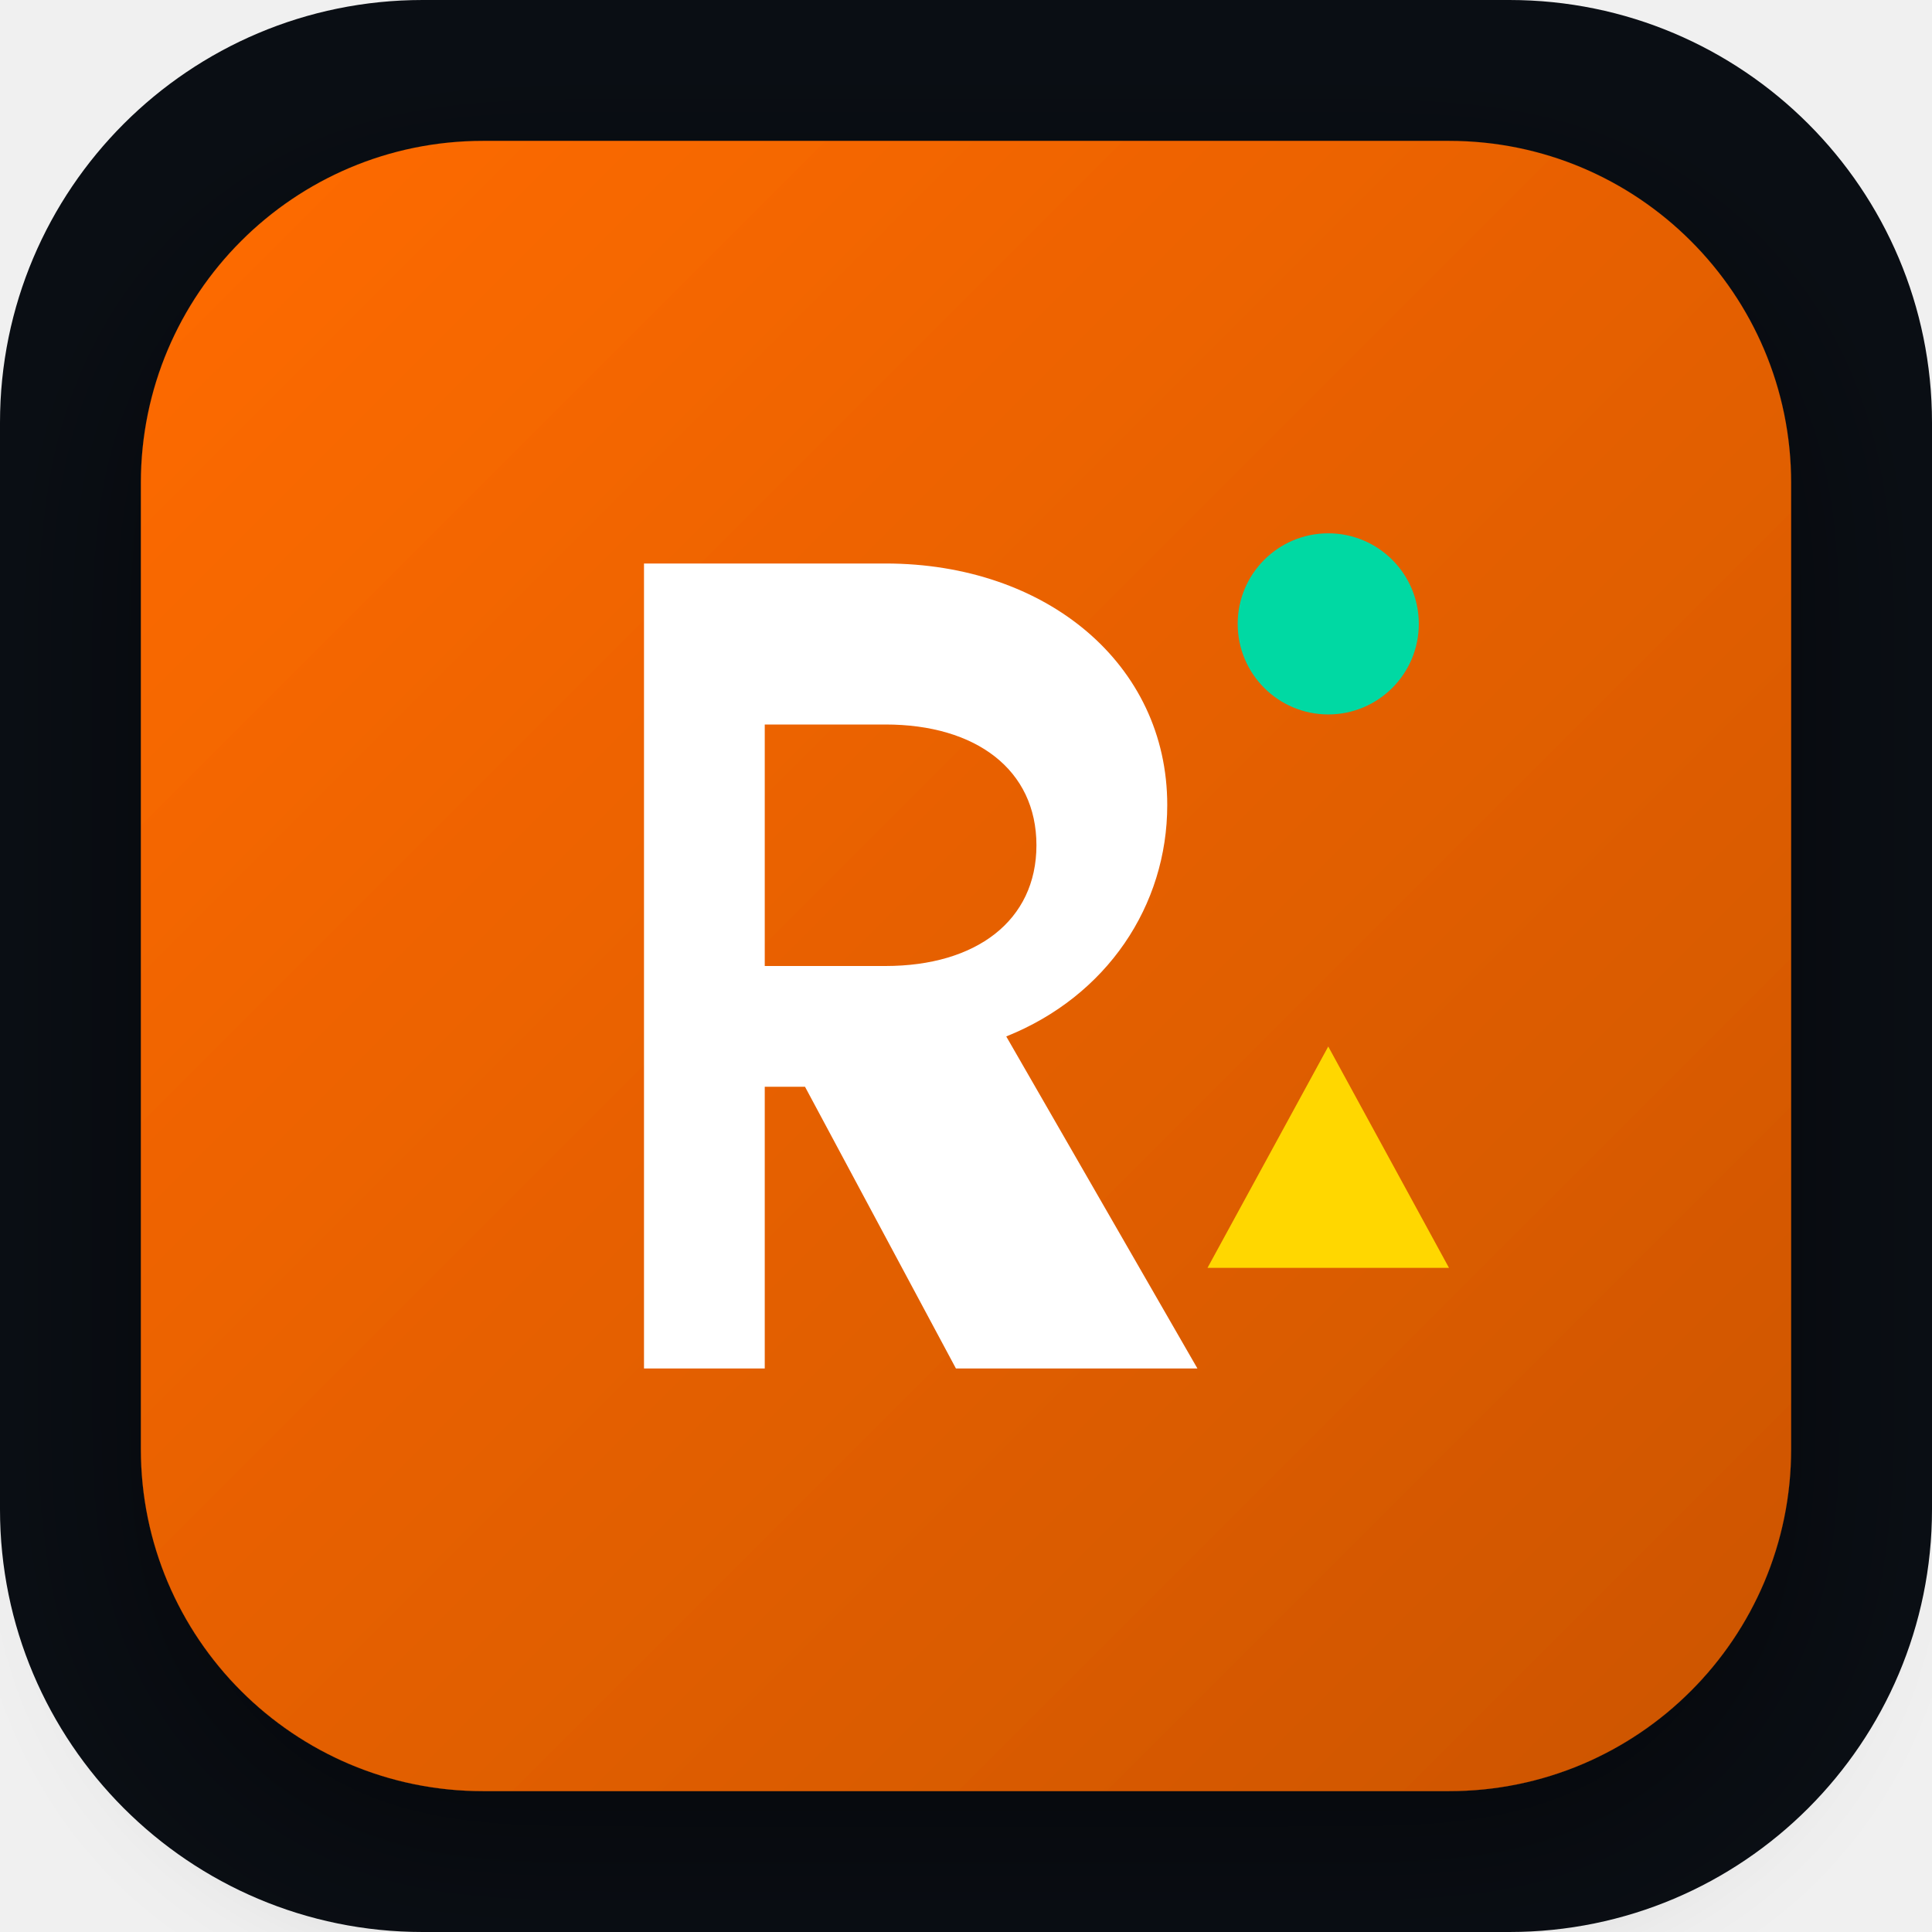
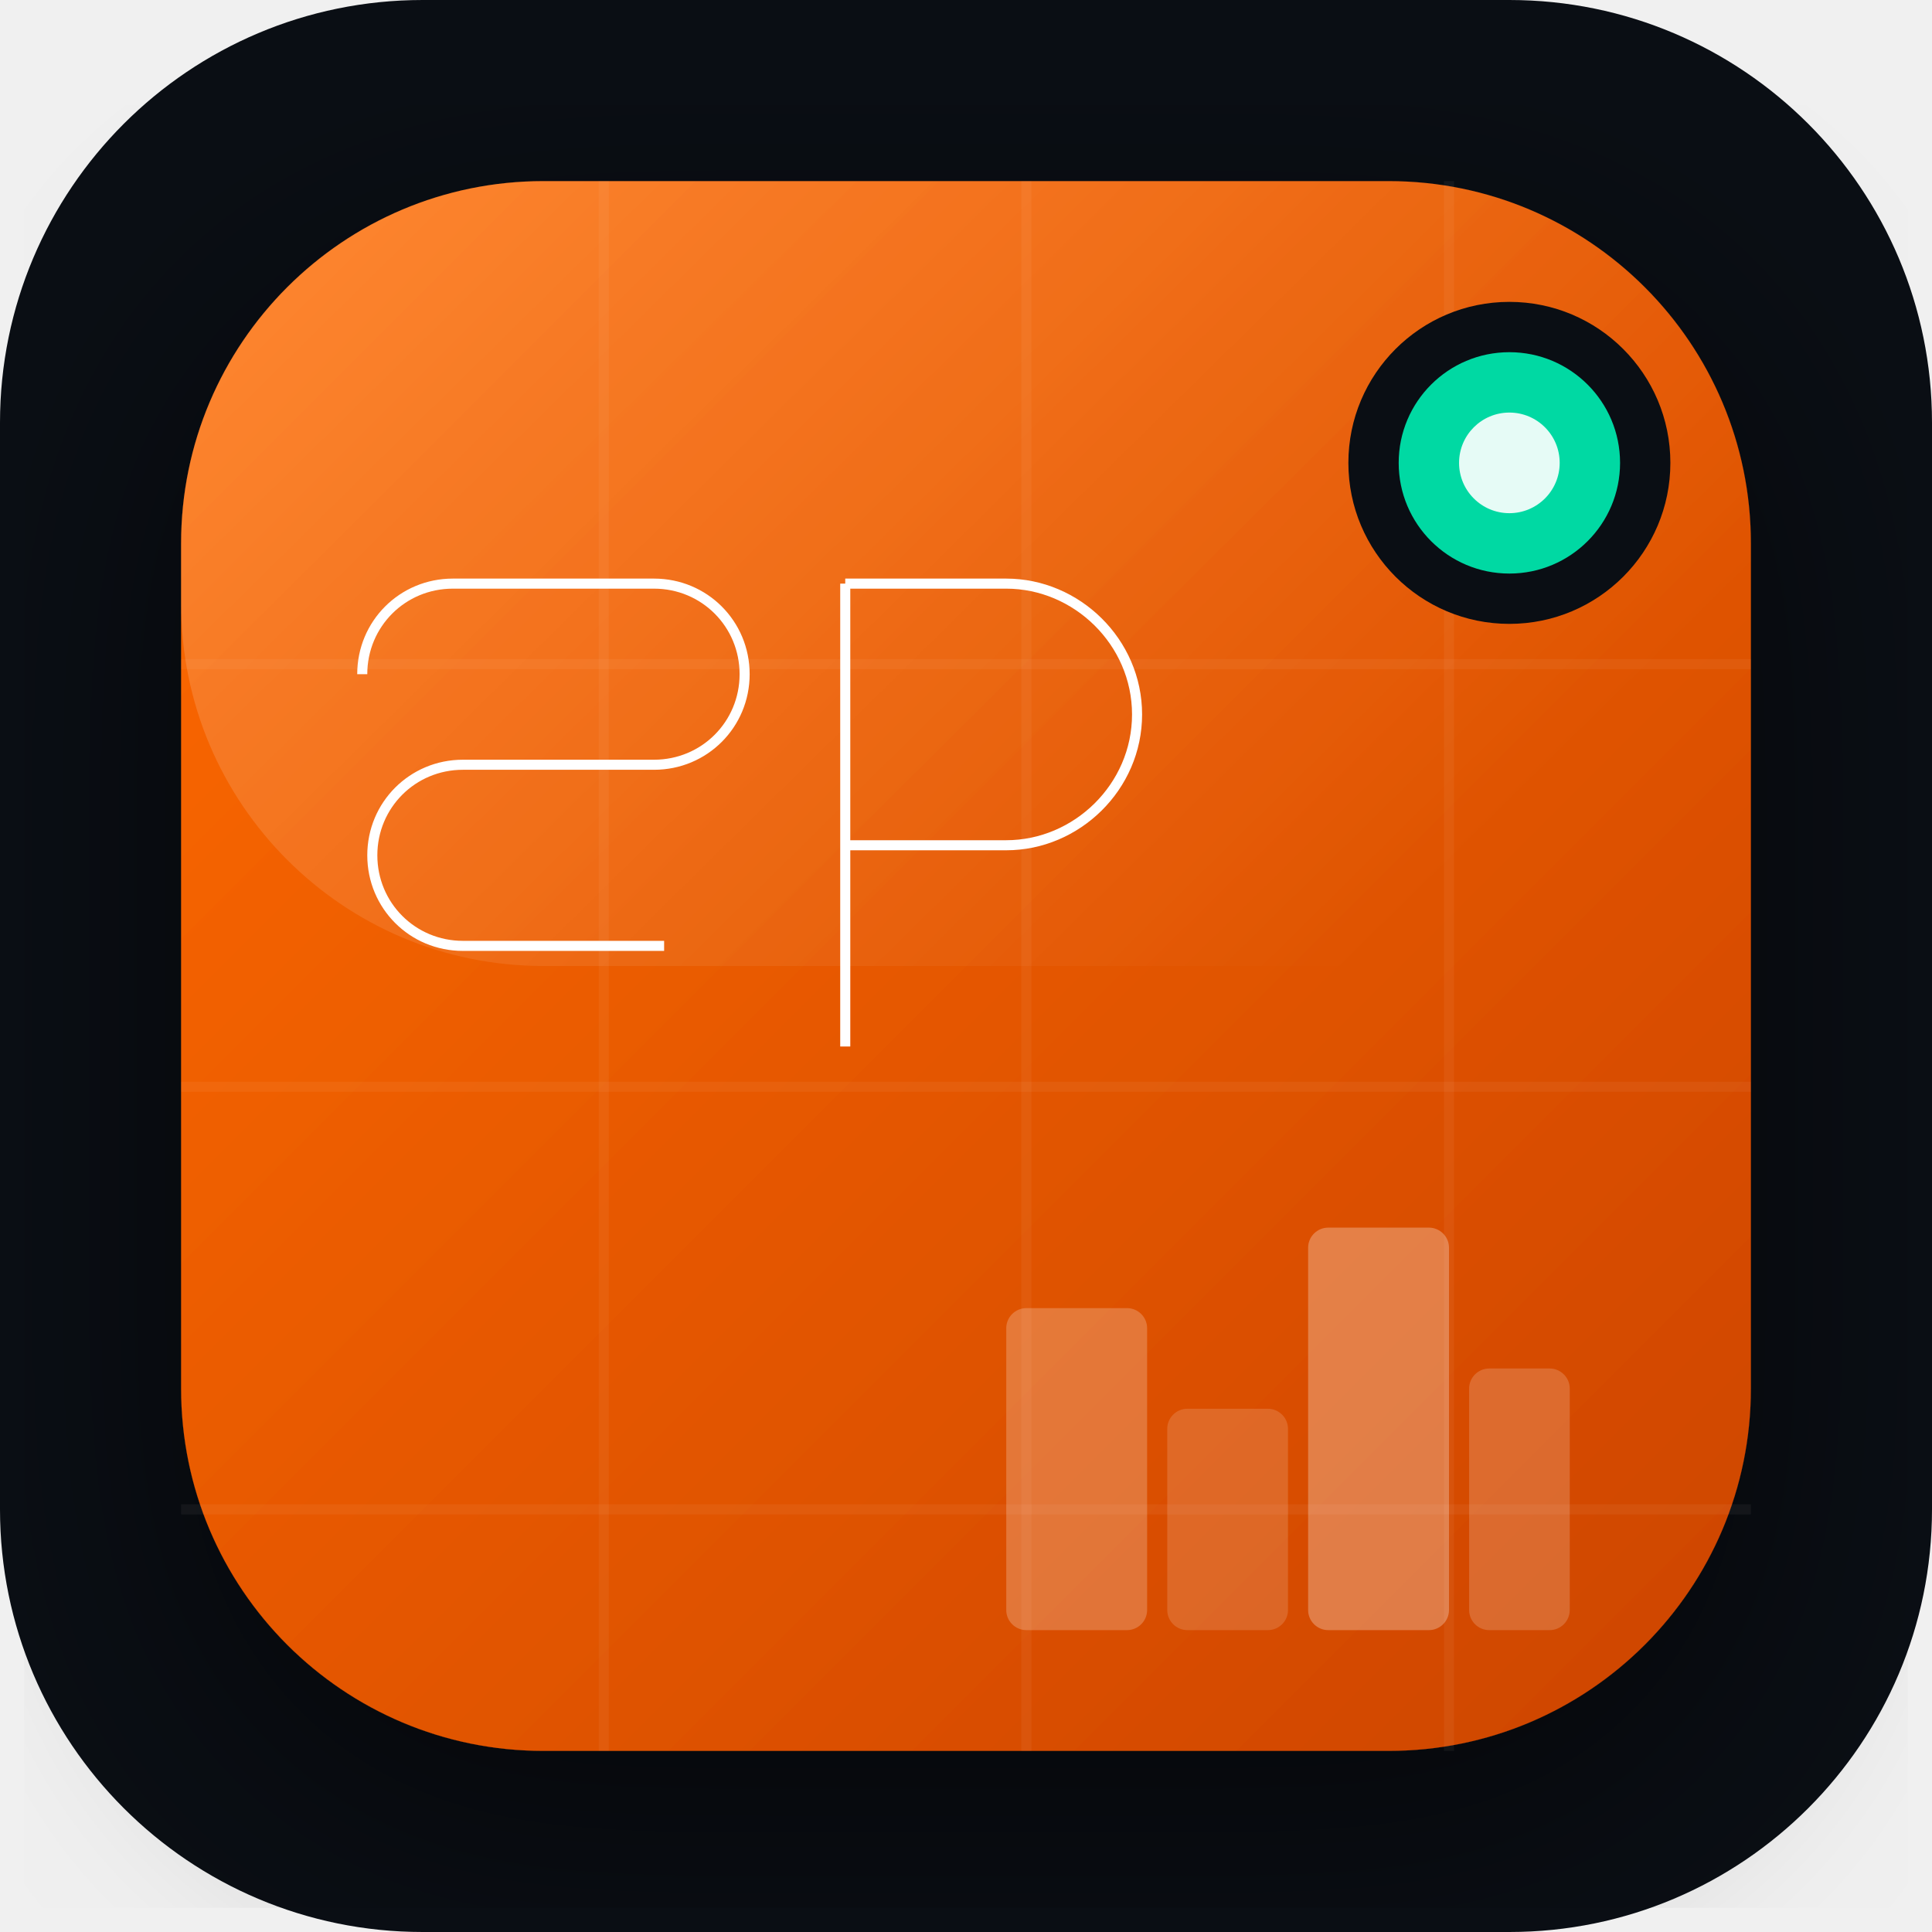
<svg xmlns="http://www.w3.org/2000/svg" viewBox="0 0 192 192" width="192" height="192">
  <defs>
-     <linearGradient id="pwaGrad192" x1="0%" y1="0%" x2="100%" y2="100%">
+     <linearGradient id="bg192" x1="0%" y1="0%" x2="100%" y2="100%">
      <stop offset="0%" stop-color="#FF6B00" />
-       <stop offset="100%" stop-color="#CC5500" />
+       <stop offset="100%" stop-color="#CC4400" />
    </linearGradient>
-     <filter id="pwaShadow" x="-10%" y="-10%" width="120%" height="120%">
-       <feDropShadow dx="0" dy="6" stdDeviation="8" flood-color="#000" flood-opacity="0.4" />
+     <linearGradient id="shimmer192" x1="0%" y1="0%" x2="100%" y2="50%">
+       <stop offset="0%" stop-color="rgba(255,255,255,0.2)" />
+       <stop offset="100%" stop-color="rgba(255,255,255,0)" />
+     </linearGradient>
+     <filter id="shadow192">
+       <feDropShadow dx="0" dy="8" stdDeviation="12" flood-color="#000" flood-opacity="0.5" />
    </filter>
  </defs>
  <rect width="192" height="192" rx="42" fill="#0A0E14" />
-   <rect x="14" y="14" width="164" height="164" rx="34" fill="url(#pwaGrad192)" filter="url(#pwaShadow)" />
-   <g fill="#FFFFFF">
-     <path d="M64 136V56h24c16 0 28 10 28 24 0 10-6 19-16 23l19 33H95l-15-28H76v28H64zm12-40h12c9 0 15-4.5 15-12s-6-12-15-12H76v24z" />
-     <circle cx="132" cy="62" r="9" fill="#00D9A3" />
-     <path d="M120 126l12-22 12 22h-24z" fill="#FFD700" />
-   </g>
+   <rect x="18" y="18" width="156" height="156" rx="36" fill="url(#bg192)" filter="url(#shadow192)" />
+   <rect x="18" y="18" width="156" height="78" rx="36" fill="url(#shimmer192)" />
+   <line x1="60" y1="18" x2="60" y2="174" stroke="rgba(255,255,255,0.05)" strokeWidth="1.5" />
+   <line x1="102" y1="18" x2="102" y2="174" stroke="rgba(255,255,255,0.05)" strokeWidth="1.5" />
+   <line x1="144" y1="18" x2="144" y2="174" stroke="rgba(255,255,255,0.05)" strokeWidth="1.5" />
+   <line x1="18" y1="66" x2="174" y2="66" stroke="rgba(255,255,255,0.05)" strokeWidth="1.5" />
+   <line x1="18" y1="108" x2="174" y2="108" stroke="rgba(255,255,255,0.05)" strokeWidth="1.5" />
+   <line x1="18" y1="150" x2="174" y2="150" stroke="rgba(255,255,255,0.05)" strokeWidth="1.5" />
+   <path d="M36 67c0-5 4-9 9-9h20c5 0 9 4 9 9s-4 9-9 9H46c-5 0-9 4-9 9s4 9 9 9h20" stroke="white" strokeWidth="8.5" strokeLinecap="round" strokeLinejoin="round" fill="none" />
+   <path d="M84 58v46" stroke="white" strokeWidth="8.5" strokeLinecap="round" fill="none" />
+   <path d="M84 58h16c7 0 13 5.8 13 13s-6 13-13 13H84" stroke="white" strokeWidth="8.5" strokeLinecap="round" strokeLinejoin="round" fill="none" />
+   <circle cx="150" cy="46" r="16" fill="#0A0E14" />
+   <circle cx="150" cy="46" r="11" fill="#00D9A3" />
+   <circle cx="150" cy="46" r="5" fill="white" opacity="0.9" />
+   <rect x="100" y="130" width="14" height="32" rx="2" fill="rgba(255,255,255,0.22)" />
+   <rect x="116" y="140" width="12" height="22" rx="2" fill="rgba(255,255,255,0.15)" />
+   <rect x="130" y="122" width="14" height="40" rx="2" fill="rgba(255,255,255,0.28)" />
+   <rect x="146" y="136" width="10" height="26" rx="2" fill="rgba(255,255,255,0.18)" />
</svg>
